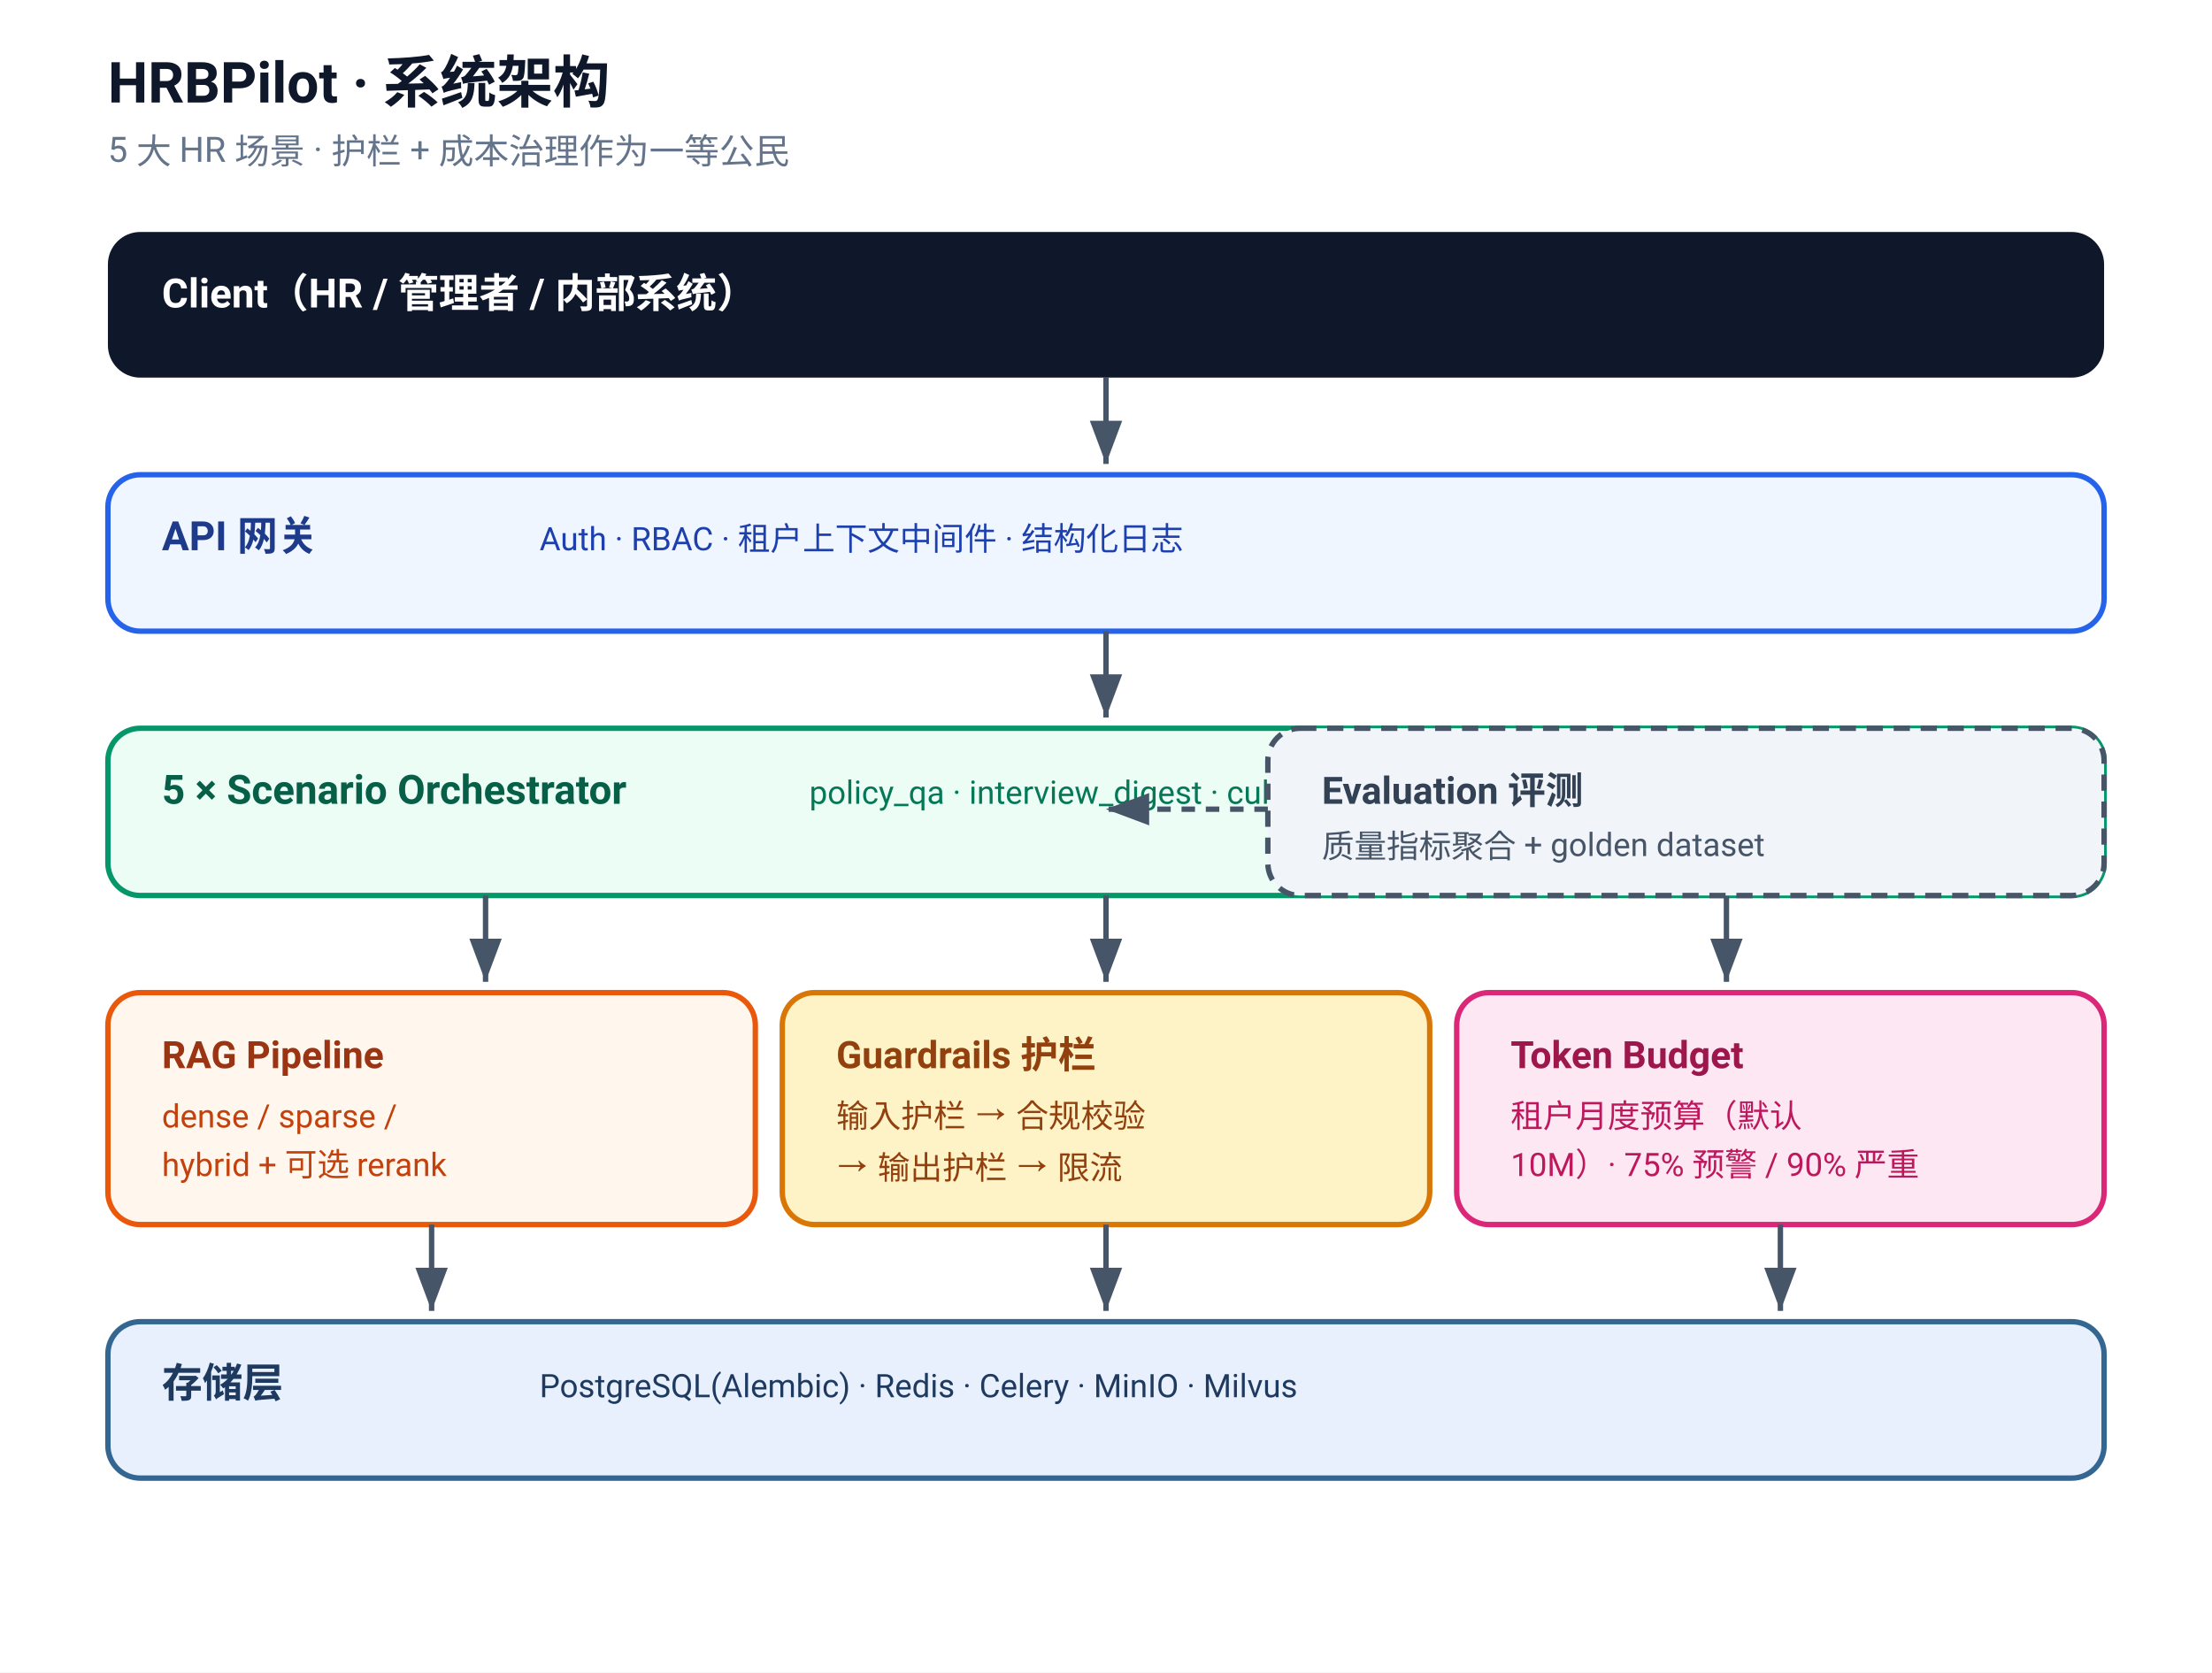
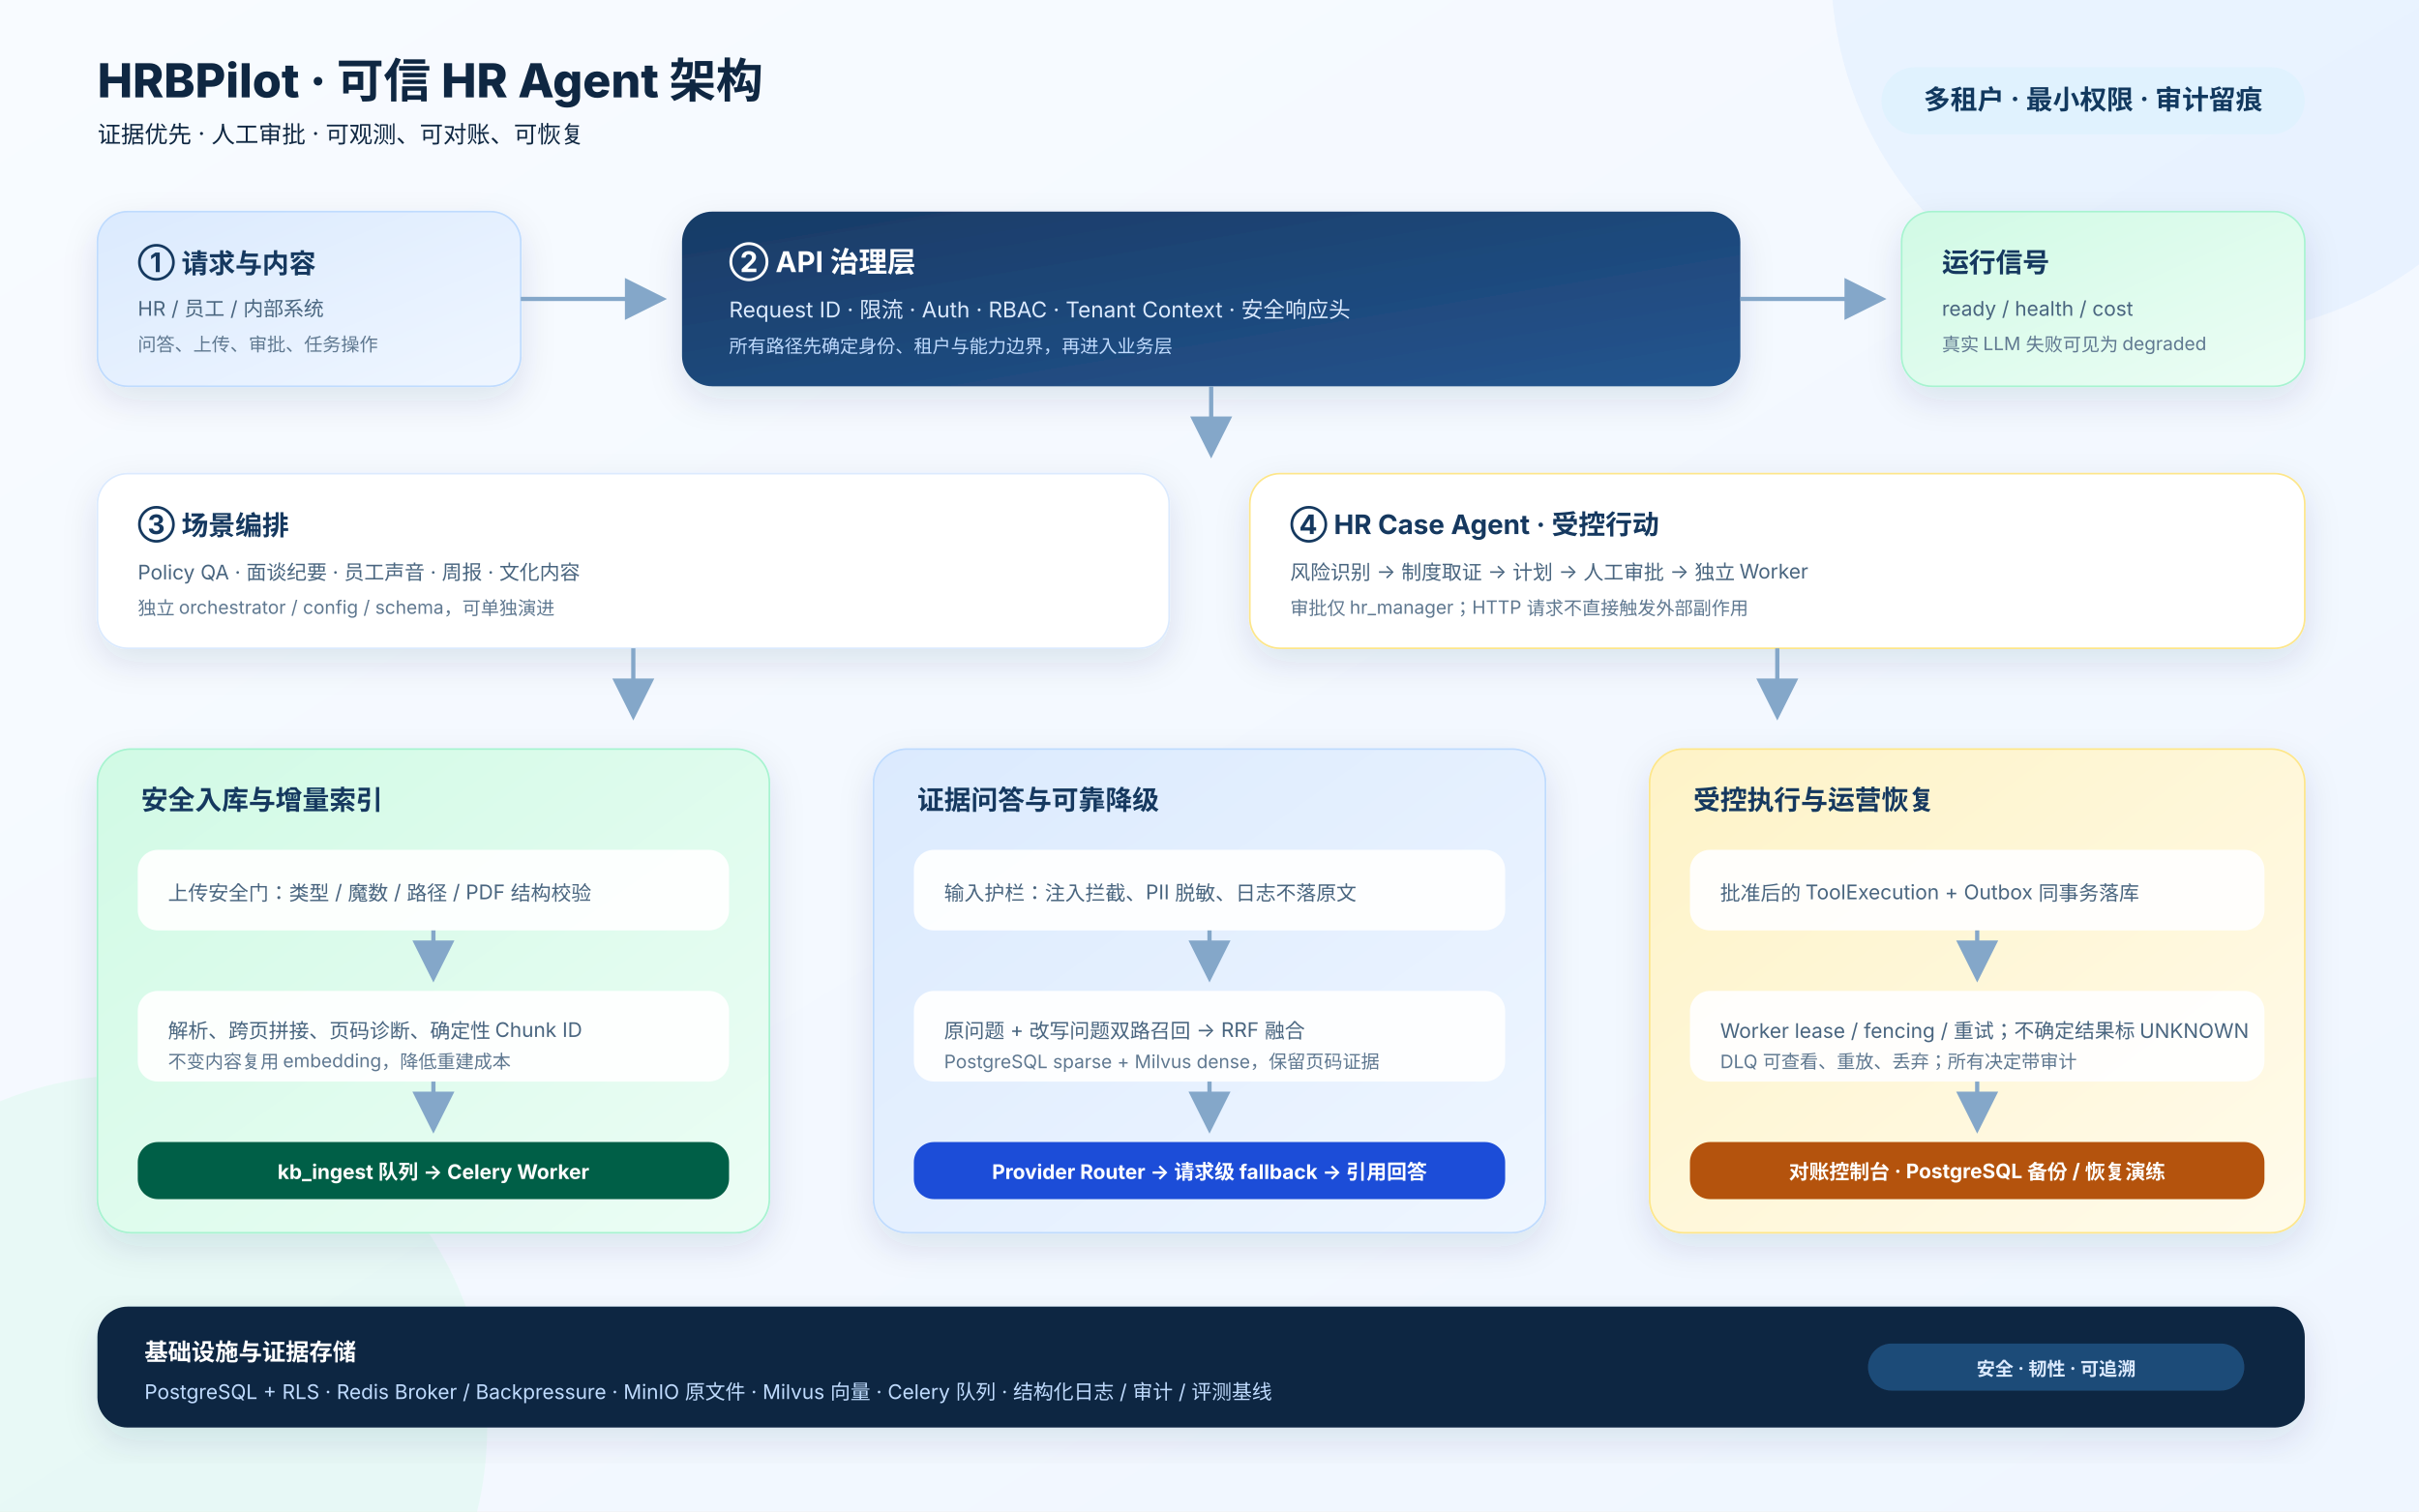
- <svg xmlns="http://www.w3.org/2000/svg" viewBox="0 0 820 620" font-family="-apple-system,Segoe UI,Roboto,Helvetica,Arial,sans-serif">
-   <rect width="820" height="620" fill="#ffffff" />
-   <text x="40" y="38" font-size="21" font-weight="700" fill="#0f172a">HRBPilot · 系统架构</text>
-   <text x="40" y="60" font-size="13" fill="#64748b">5 大 HR 场景 · 护栏 + 成本治理作为一等公民</text>
-   <rect x="40" y="86" width="740" height="54" rx="12" fill="#0f172a" />
-   <text x="60" y="114" font-size="15" font-weight="600" fill="#ffffff">Client（HR / 管理者 / 内部系统）</text>
-   <line x1="410" y1="140" x2="410" y2="172" stroke="#475569" stroke-width="2" marker-end="url(#a)" />
-   <rect x="40" y="176" width="740" height="58" rx="12" fill="#eff6ff" stroke="#2563eb" stroke-width="2" />
-   <text x="60" y="204" font-size="15" font-weight="600" fill="#1e3a8a">API 网关</text>
-   <text x="200" y="204" font-size="12" fill="#1e40af">Auth · RBAC · 租户上下文中间件 · 结构化日志</text>
-   <line x1="410" y1="234" x2="410" y2="266" stroke="#475569" stroke-width="2" marker-end="url(#a)" />
-   <rect x="40" y="270" width="740" height="62" rx="12" fill="#ecfdf5" stroke="#059669" stroke-width="2" />
-   <text x="60" y="298" font-size="15" font-weight="600" fill="#065f46">5 × Scenario Orchestrator</text>
-   <text x="300" y="298" font-size="12" fill="#047857">policy_qa · interview_digest · culture_content · voice_insight · weekly_report</text>
-   <line x1="180" y1="332" x2="180" y2="364" stroke="#475569" stroke-width="2" marker-end="url(#a)" />
-   <line x1="410" y1="332" x2="410" y2="364" stroke="#475569" stroke-width="2" marker-end="url(#a)" />
-   <line x1="640" y1="332" x2="640" y2="364" stroke="#475569" stroke-width="2" marker-end="url(#a)" />
-   <rect x="40" y="368" width="240" height="86" rx="12" fill="#fff7ed" stroke="#ea580c" stroke-width="2" />
-   <text x="60" y="396" font-size="14" font-weight="600" fill="#9a3412">RAG Pipeline</text>
-   <text x="60" y="418" font-size="12" fill="#c2410c">dense / sparse /</text>
-   <text x="60" y="436" font-size="12" fill="#c2410c">hybrid + 可选 rerank</text>
-   <rect x="290" y="368" width="240" height="86" rx="12" fill="#fef3c7" stroke="#d97706" stroke-width="2" />
-   <text x="310" y="396" font-size="14" font-weight="600" fill="#92400e">Guardrails 护栏</text>
-   <text x="310" y="418" font-size="12" fill="#92400e">输入护栏 → 合规校验</text>
-   <text x="310" y="436" font-size="12" fill="#92400e">→ 输出护栏 → 限流</text>
-   <rect x="540" y="368" width="240" height="86" rx="12" fill="#fce7f3" stroke="#db2777" stroke-width="2" />
-   <text x="560" y="396" font-size="14" font-weight="600" fill="#9d174d">Token Budget</text>
-   <text x="560" y="418" font-size="12" fill="#be185d">租户月度预算（默认</text>
-   <text x="560" y="436" font-size="12" fill="#be185d">10M）· 75% 预警 / 90% 严重</text>
-   <line x1="160" y1="454" x2="160" y2="486" stroke="#475569" stroke-width="2" marker-end="url(#a)" />
-   <line x1="410" y1="454" x2="410" y2="486" stroke="#475569" stroke-width="2" marker-end="url(#a)" />
-   <line x1="660" y1="454" x2="660" y2="486" stroke="#475569" stroke-width="2" marker-end="url(#a)" />
-   <rect x="40" y="490" width="740" height="58" rx="12" fill="#e8f0fe" stroke="#336791" stroke-width="2" />
-   <text x="60" y="518" font-size="15" font-weight="600" fill="#1e3a5f">存储层</text>
-   <text x="200" y="518" font-size="12" fill="#1e3a5f">PostgreSQL(Alembic) · Redis · Celery · MinIO · Milvus</text>
-   <rect x="470" y="270" width="310" height="62" rx="12" fill="#f1f5f9" stroke="#475569" stroke-width="2" stroke-dasharray="6 4" />
-   <text x="490" y="298" font-size="14" font-weight="700" fill="#334155">Evaluation 评测</text>
-   <text x="490" y="318" font-size="12" fill="#475569">质量指标聚合 + golden dataset</text>
-   <path d="M470 300 C 430 300 430 300 410 300" fill="none" stroke="#475569" stroke-width="2" stroke-dasharray="5 4" marker-end="url(#d)" />
+ <svg xmlns="http://www.w3.org/2000/svg" width="1440" height="900" viewBox="0 0 1440 900" role="img" aria-labelledby="title desc">
  <defs>
-     <marker id="a" markerWidth="10" markerHeight="10" refX="8" refY="3" orient="auto">
-       <path d="M0,0 L8,3 L0,6 Z" fill="#475569" />
+     <linearGradient id="bg" x1="0" y1="0" x2="1" y2="1">
+       <stop stop-color="#f8fbff" />
+       <stop offset="1" stop-color="#eff6ff" />
+     </linearGradient>
+     <linearGradient id="navy" x1="0" y1="0" x2="1" y2="1">
+       <stop stop-color="#183b66" />
+       <stop offset="1" stop-color="#24558f" />
+     </linearGradient>
+     <linearGradient id="blue" x1="0" y1="0" x2="1" y2="1">
+       <stop stop-color="#dbeafe" />
+       <stop offset="1" stop-color="#eff6ff" />
+     </linearGradient>
+     <linearGradient id="green" x1="0" y1="0" x2="1" y2="1">
+       <stop stop-color="#d1fae5" />
+       <stop offset="1" stop-color="#ecfdf5" />
+     </linearGradient>
+     <linearGradient id="amber" x1="0" y1="0" x2="1" y2="1">
+       <stop stop-color="#fef3c7" />
+       <stop offset="1" stop-color="#fffbeb" />
+     </linearGradient>
+     <filter id="shadow" x="-20%" y="-20%" width="140%" height="150%">
+       <feDropShadow dx="0" dy="8" stdDeviation="10" flood-color="#1e3a5f" flood-opacity=".11" />
+     </filter>
+     <marker id="arrow" markerWidth="10" markerHeight="10" refX="8" refY="5" orient="auto">
+       <path d="M0,0 L10,5 L0,10 Z" fill="#84a7c9" />
    </marker>
-     <marker id="d" markerWidth="10" markerHeight="10" refX="8" refY="3" orient="auto">
-       <path d="M0,0 L8,3 L0,6 Z" fill="#475569" />
-     </marker>
+     <style>
+       .title { font-family: -apple-system, BlinkMacSystemFont, "PingFang SC", "Microsoft YaHei", sans-serif; fill: #0f2742; }
+       .label { font-family: -apple-system, BlinkMacSystemFont, "PingFang SC", "Microsoft YaHei", sans-serif; font-size: 16px; font-weight: 700; fill: #12395f; }
+       .body { font-family: -apple-system, BlinkMacSystemFont, "PingFang SC", "Microsoft YaHei", sans-serif; font-size: 12px; fill: #49657f; }
+       .tiny { font-family: -apple-system, BlinkMacSystemFont, "PingFang SC", "Microsoft YaHei", sans-serif; font-size: 11px; fill: #5f7890; }
+       .line { stroke: #84a7c9; stroke-width: 2.5; fill: none; marker-end: url(#arrow); }
+     </style>
  </defs>
+   <rect width="1440" height="900" fill="url(#bg)" />
+   <circle cx="1310" cy="-20" r="220" fill="#dbeafe" opacity=".45" />
+   <circle cx="80" cy="850" r="210" fill="#d1fae5" opacity=".35" />
+   <text x="58" y="58" class="title" font-size="28" font-weight="800">HRBPilot · 可信 HR Agent 架构</text>
+   <text x="58" y="85" class="title" font-size="14" fill="#5f7890">证据优先 · 人工审批 · 可观测、可对账、可恢复</text>
+   <rect x="1120" y="40" width="252" height="40" rx="20" fill="#e0f2fe" />
+   <text x="1246" y="65" text-anchor="middle" class="label" font-size="13" fill="#0369a1">多租户 · 最小权限 · 审计留痕</text>
+   <g filter="url(#shadow)">
+     <rect x="58" y="126" width="252" height="104" rx="18" fill="url(#blue)" stroke="#bfdbfe" />
+     <text x="82" y="162" class="label">① 请求与内容</text>
+     <text x="82" y="188" class="body">HR / 员工 / 内部系统</text>
+     <text x="82" y="209" class="tiny">问答、上传、审批、任务操作</text>
+     <rect x="406" y="126" width="630" height="104" rx="18" fill="url(#navy)" />
+     <text x="434" y="162" font-family="-apple-system, BlinkMacSystemFont, PingFang SC, Microsoft YaHei, sans-serif" font-size="17" font-weight="700" fill="#fff">② API 治理层</text>
+     <text x="434" y="189" font-family="-apple-system, BlinkMacSystemFont, PingFang SC, Microsoft YaHei, sans-serif" font-size="13" fill="#dbeafe">Request ID · 限流 · Auth · RBAC · Tenant Context · 安全响应头</text>
+     <text x="434" y="210" font-family="-apple-system, BlinkMacSystemFont, PingFang SC, Microsoft YaHei, sans-serif" font-size="11" fill="#bfdbfe">所有路径先确定身份、租户与能力边界，再进入业务层</text>
+     <rect x="1132" y="126" width="240" height="104" rx="18" fill="url(#green)" stroke="#a7f3d0" />
+     <text x="1156" y="162" class="label" fill="#065f46">运行信号</text>
+     <text x="1156" y="188" class="body">ready / health / cost</text>
+     <text x="1156" y="209" class="tiny">真实 LLM 失败可见为 degraded</text>
+   </g>
+   <path d="M310 178 H392" class="line" />
+   <path d="M1036 178 H1118" class="line" />
+   <g filter="url(#shadow)">
+     <rect x="58" y="282" width="638" height="104" rx="18" fill="#fff" stroke="#dbeafe" />
+     <text x="82" y="318" class="label">③ 场景编排</text>
+     <text x="82" y="345" class="body">Policy QA · 面谈纪要 · 员工声音 · 周报 · 文化内容</text>
+     <text x="82" y="366" class="tiny">独立 orchestrator / config / schema，可单独演进</text>
+     <rect x="744" y="282" width="628" height="104" rx="18" fill="#fff" stroke="#fde68a" />
+     <text x="768" y="318" class="label">④ HR Case Agent · 受控行动</text>
+     <text x="768" y="345" class="body">风险识别 → 制度取证 → 计划 → 人工审批 → 独立 Worker</text>
+     <text x="768" y="366" class="tiny">审批仅 hr_manager；HTTP 请求不直接触发外部副作用</text>
+   </g>
+   <path d="M721 230 V268" class="line" />
+   <path d="M377 386 V424" class="line" />
+   <path d="M1058 386 V424" class="line" />
+   <g filter="url(#shadow)">
+     <rect x="58" y="446" width="400" height="288" rx="20" fill="url(#green)" stroke="#a7f3d0" />
+     <text x="84" y="482" class="label" fill="#065f46">安全入库与增量索引</text>
+     <rect x="82" y="506" width="352" height="48" rx="12" fill="#fff" opacity=".92" />
+     <text x="100" y="536" class="body">上传安全门：类型 / 魔数 / 路径 / PDF 结构校验</text>
+     <path d="M258 554 V580" class="line" />
+     <rect x="82" y="590" width="352" height="54" rx="12" fill="#fff" opacity=".92" />
+     <text x="100" y="618" class="body">解析、跨页拼接、页码诊断、确定性 Chunk ID</text>
+     <text x="100" y="636" class="tiny">不变内容复用 embedding，降低重建成本</text>
+     <path d="M258 644 V670" class="line" />
+     <rect x="82" y="680" width="352" height="34" rx="12" fill="#065f46" />
+     <text x="258" y="702" text-anchor="middle" font-family="-apple-system, BlinkMacSystemFont, PingFang SC, Microsoft YaHei, sans-serif" font-size="12" font-weight="700" fill="#fff">kb_ingest 队列 → Celery Worker</text>
+     <rect x="520" y="446" width="400" height="288" rx="20" fill="url(#blue)" stroke="#bfdbfe" />
+     <text x="546" y="482" class="label">证据问答与可靠降级</text>
+     <rect x="544" y="506" width="352" height="48" rx="12" fill="#fff" opacity=".92" />
+     <text x="562" y="536" class="body">输入护栏：注入拦截、PII 脱敏、日志不落原文</text>
+     <path d="M720 554 V580" class="line" />
+     <rect x="544" y="590" width="352" height="54" rx="12" fill="#fff" opacity=".92" />
+     <text x="562" y="618" class="body">原问题 + 改写问题双路召回 → RRF 融合</text>
+     <text x="562" y="636" class="tiny">PostgreSQL sparse + Milvus dense，保留页码证据</text>
+     <path d="M720 644 V670" class="line" />
+     <rect x="544" y="680" width="352" height="34" rx="12" fill="#1d4ed8" />
+     <text x="720" y="702" text-anchor="middle" font-family="-apple-system, BlinkMacSystemFont, PingFang SC, Microsoft YaHei, sans-serif" font-size="12" font-weight="700" fill="#fff">Provider Router → 请求级 fallback → 引用回答</text>
+     <rect x="982" y="446" width="390" height="288" rx="20" fill="url(#amber)" stroke="#fde68a" />
+     <text x="1008" y="482" class="label" fill="#92400e">受控执行与运营恢复</text>
+     <rect x="1006" y="506" width="342" height="48" rx="12" fill="#fff" opacity=".92" />
+     <text x="1024" y="536" class="body">批准后的 ToolExecution + Outbox 同事务落库</text>
+     <path d="M1177 554 V580" class="line" />
+     <rect x="1006" y="590" width="342" height="54" rx="12" fill="#fff" opacity=".92" />
+     <text x="1024" y="618" class="body">Worker lease / fencing / 重试；不确定结果标 UNKNOWN</text>
+     <text x="1024" y="636" class="tiny">DLQ 可查看、重放、丢弃；所有决定带审计</text>
+     <path d="M1177 644 V670" class="line" />
+     <rect x="1006" y="680" width="342" height="34" rx="12" fill="#b45309" />
+     <text x="1177" y="702" text-anchor="middle" font-family="-apple-system, BlinkMacSystemFont, PingFang SC, Microsoft YaHei, sans-serif" font-size="12" font-weight="700" fill="#fff">对账控制台 · PostgreSQL 备份 / 恢复演练</text>
+   </g>
+   <g filter="url(#shadow)">
+     <rect x="58" y="778" width="1314" height="72" rx="18" fill="#0f2742" />
+     <text x="86" y="810" font-family="-apple-system, BlinkMacSystemFont, PingFang SC, Microsoft YaHei, sans-serif" font-size="14" font-weight="700" fill="#fff">基础设施与证据存储</text>
+     <text x="86" y="833" font-family="-apple-system, BlinkMacSystemFont, PingFang SC, Microsoft YaHei, sans-serif" font-size="12" fill="#bfdbfe">PostgreSQL + RLS · Redis Broker / Backpressure · MinIO 原文件 · Milvus 向量 · Celery 队列 · 结构化日志 / 审计 / 评测基线</text>
+     <rect x="1112" y="800" width="224" height="28" rx="14" fill="#1e4b78" />
+     <text x="1224" y="819" text-anchor="middle" font-family="-apple-system, BlinkMacSystemFont, PingFang SC, Microsoft YaHei, sans-serif" font-size="11" font-weight="700" fill="#dbeafe">安全 · 韧性 · 可追溯</text>
+   </g>
</svg>
